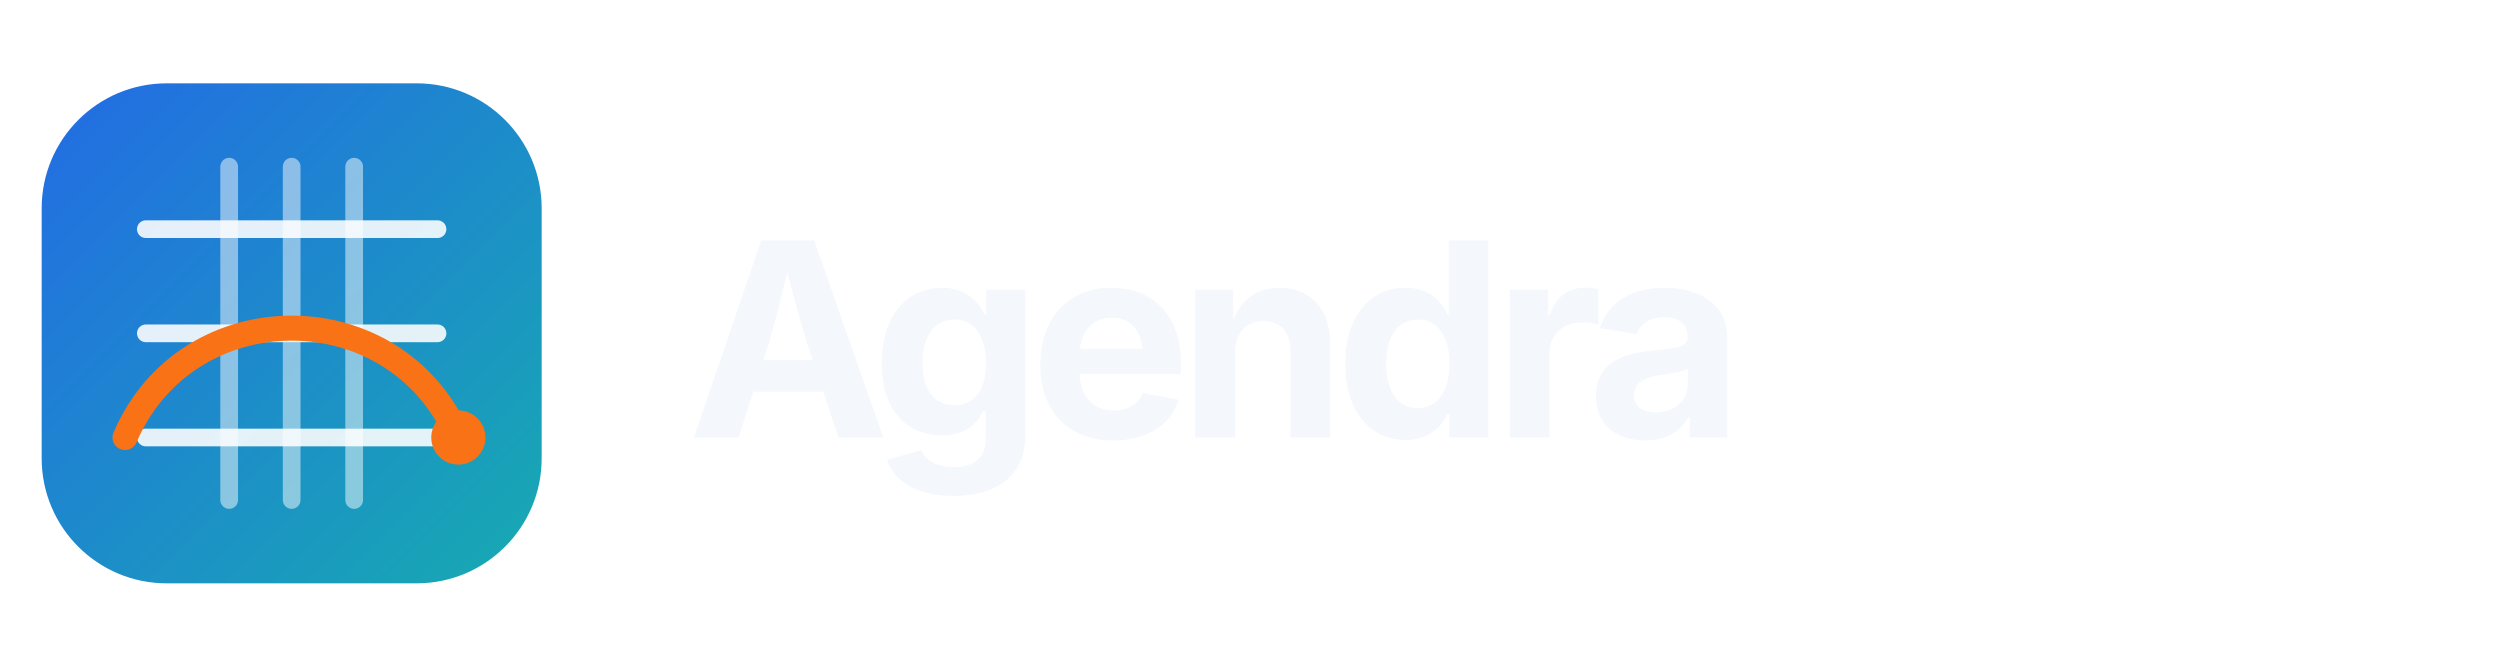
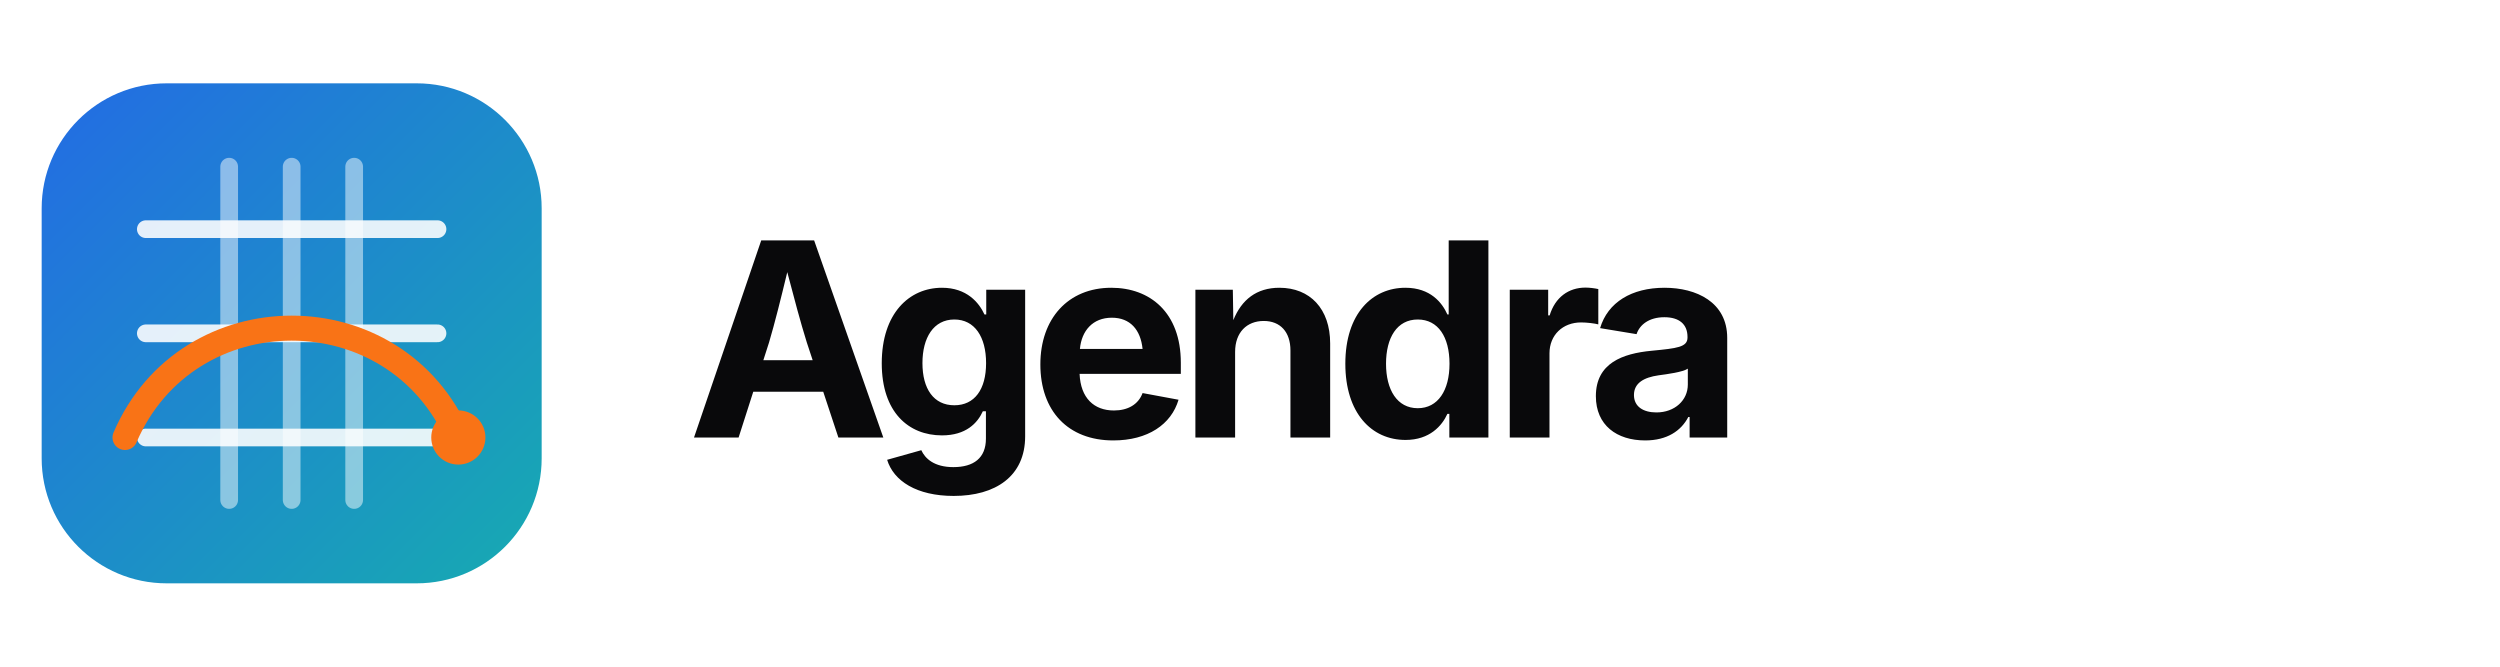
<svg xmlns="http://www.w3.org/2000/svg" viewBox="0 0 240 64" fill="none">
  <defs>
    <linearGradient id="lg" x1="0" y1="0" x2="64" y2="64" gradientUnits="userSpaceOnUse">
      <stop offset="0" stop-color="#2563EB" />
      <stop offset="1" stop-color="#14B8A6" />
    </linearGradient>
  </defs>
  <rect x="4" y="8" width="48" height="48" rx="12" fill="url(#lg)" />
  <g stroke="rgba(255,255,255,0.88)" stroke-width="1.7" stroke-linecap="round">
    <line x1="14" y1="22" x2="42" y2="22" />
    <line x1="14" y1="32" x2="42" y2="32" />
    <line x1="14" y1="42" x2="42" y2="42" />
    <line x1="22" y1="16" x2="22" y2="48" opacity="0.55" />
    <line x1="28" y1="16" x2="28" y2="48" opacity="0.55" />
    <line x1="34" y1="16" x2="34" y2="48" opacity="0.55" />
  </g>
  <path d="M12 42 C 18 28, 38 28, 44 42" stroke="#F97316" stroke-width="2.4" stroke-linecap="round" fill="none" />
  <circle cx="44" cy="42" r="2.6" fill="#F97316" />
-   <text x="66" y="42" font-family="Inter Tight, Inter, system-ui, sans-serif" font-size="26" font-weight="700" letter-spacing="-1.2" fill="#F4F7FB">Agendra</text>
+   <text x="66" y="42" font-family="Inter Tight, Inter, system-ui, sans-serif" font-size="26" font-weight="700" letter-spacing="-1.2" fill="#09090B">Agendra</text>
</svg>
